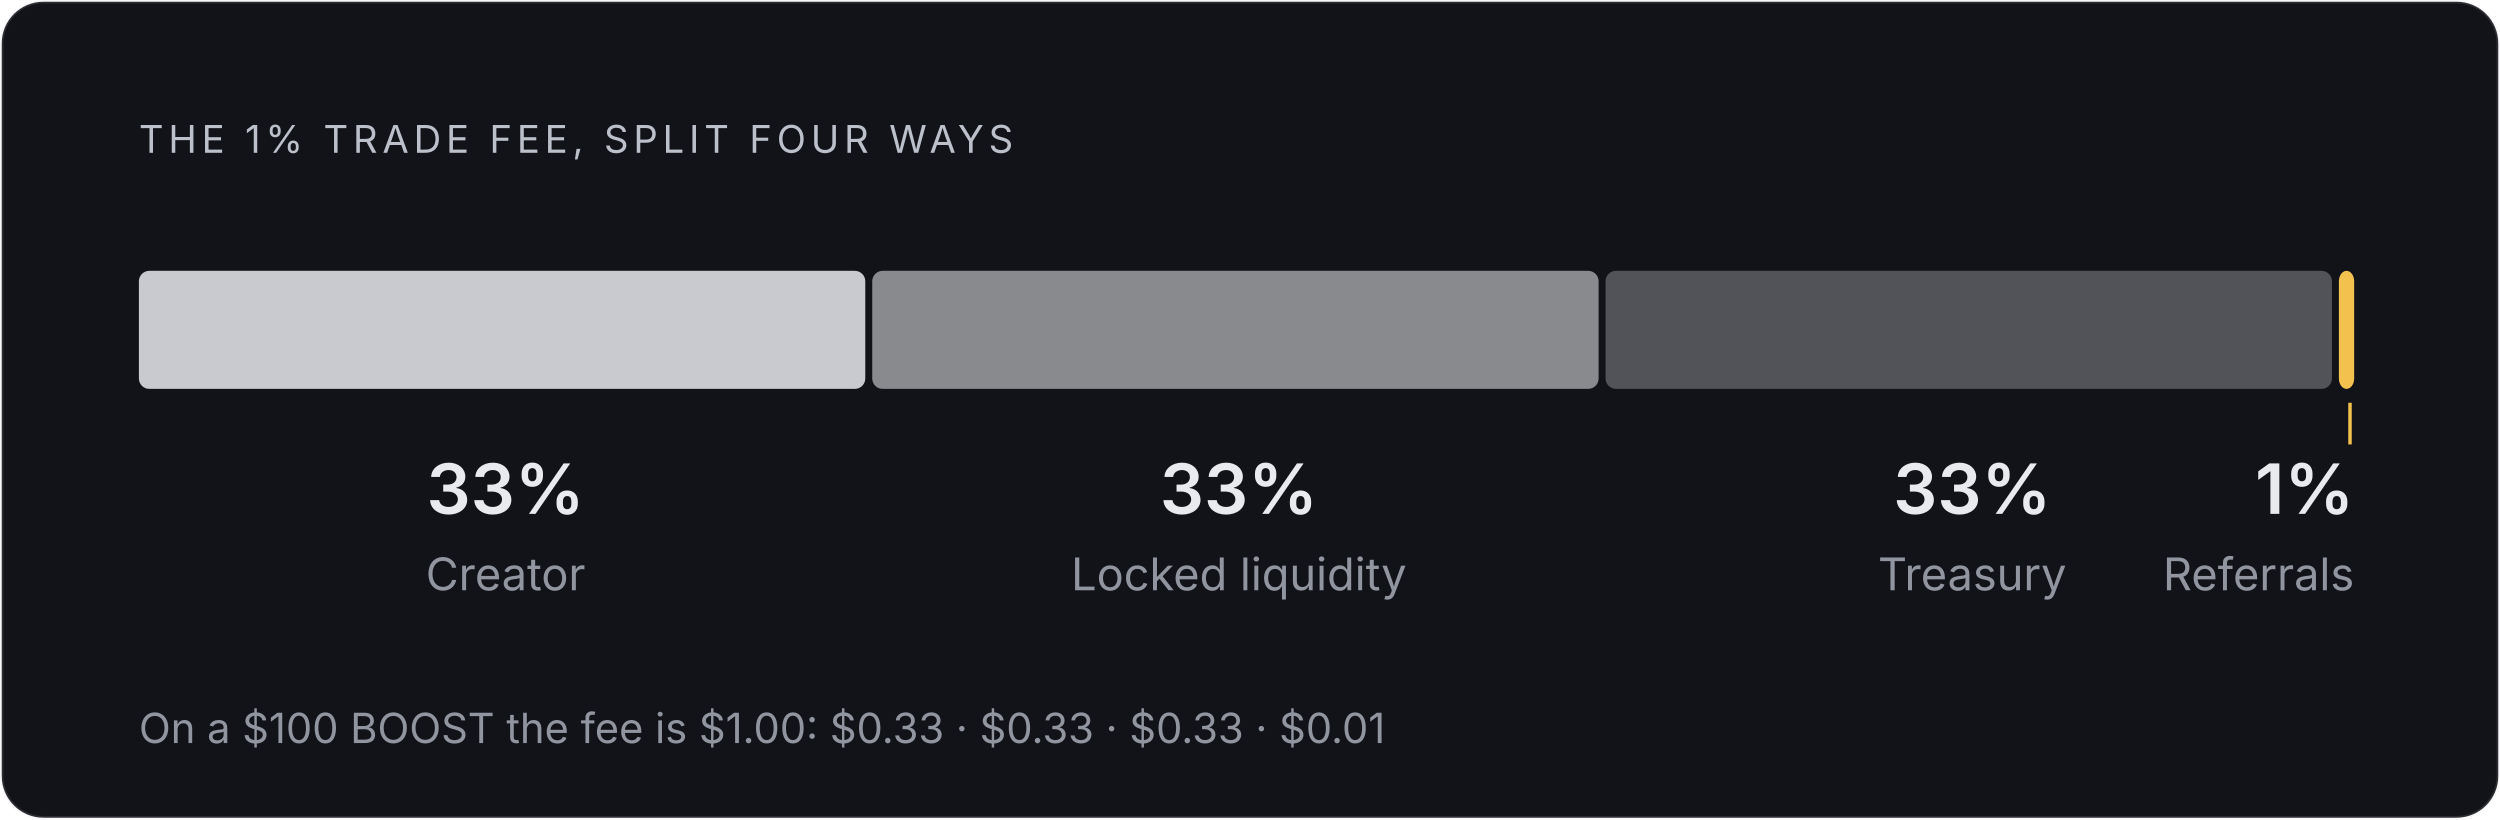
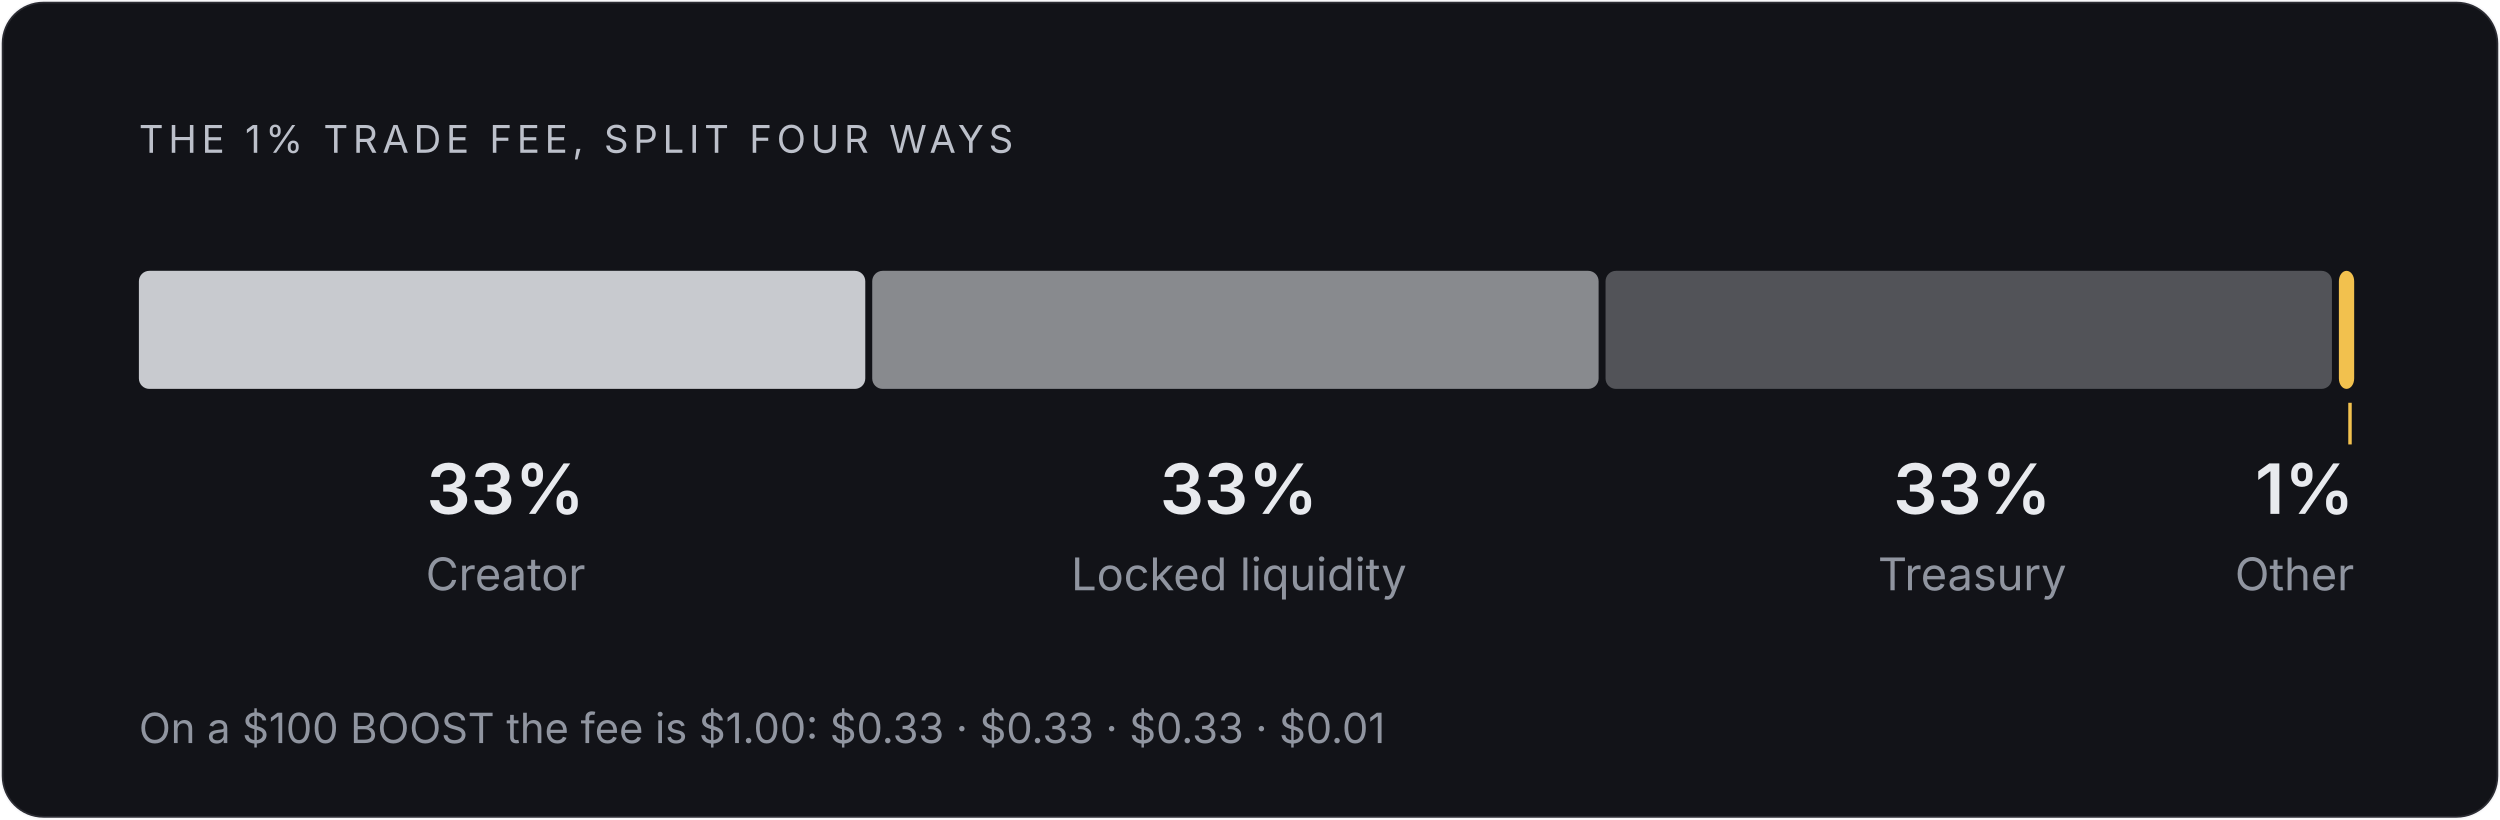
- <svg xmlns="http://www.w3.org/2000/svg" viewBox="0 0 720 236" width="720" height="236" role="img" aria-label="The 1% trade fee split: 33% creator, 33% locked liquidity, 33% treasury, 1% referrals">
+ <svg xmlns="http://www.w3.org/2000/svg" viewBox="0 0 720 236" width="720" height="236" role="img" aria-label="The 1% trade fee split: 33% creator, 33% locked liquidity, 33% treasury, 1% other">
  <rect x="0.5" y="0.5" width="719" height="235" rx="12" fill="#121318" stroke="rgba(201,206,214,.14)" />
  <g font-family="Geist, 'Geist Sans', Inter, system-ui, -apple-system, 'Segoe UI', sans-serif">
    <text x="40" y="44" font-size="11" letter-spacing="1.4" fill="#BCC0CA">THE 1% TRADE FEE, SPLIT FOUR WAYS</text>
    <rect x="40.0" y="78" width="209.2" height="34" rx="3" fill="rgba(232,234,238,.85)" />
    <rect x="251.2" y="78" width="209.2" height="34" rx="3" fill="rgba(232,234,238,.55)" />
    <rect x="462.4" y="78" width="209.2" height="34" rx="3" fill="rgba(232,234,238,.30)" />
    <rect x="673.6" y="78" width="4.4" height="34" rx="3" fill="#F2C14E" />
    <text x="145.6" y="148" text-anchor="middle" font-size="20" font-weight="600" fill="#E8EAEE">33%</text>
    <text x="145.6" y="170" text-anchor="middle" font-size="13" fill="#9095A0">Creator</text>
    <text x="356.8" y="148" text-anchor="middle" font-size="20" font-weight="600" fill="#E8EAEE">33%</text>
    <text x="356.8" y="170" text-anchor="middle" font-size="13" fill="#9095A0">Locked liquidity</text>
    <text x="568.0" y="148" text-anchor="middle" font-size="20" font-weight="600" fill="#E8EAEE">33%</text>
    <text x="568.0" y="170" text-anchor="middle" font-size="13" fill="#9095A0">Treasury</text>
    <line x1="676.8" y1="116" x2="676.8" y2="128" stroke="#F2C14E" />
    <text x="678" y="148" text-anchor="end" font-size="20" font-weight="600" fill="#E8EAEE">1%</text>
-     <text x="678" y="170" text-anchor="end" font-size="13" fill="#9095A0">Referrals</text>
+     <text x="678" y="170" text-anchor="end" font-size="13" fill="#9095A0">Other</text>
    <text x="40" y="214" font-size="12" fill="#9095A0">On a $100 BOOST the fee is $1.00: $0.33 · $0.33 · $0.33 · $0.01</text>
  </g>
</svg>
